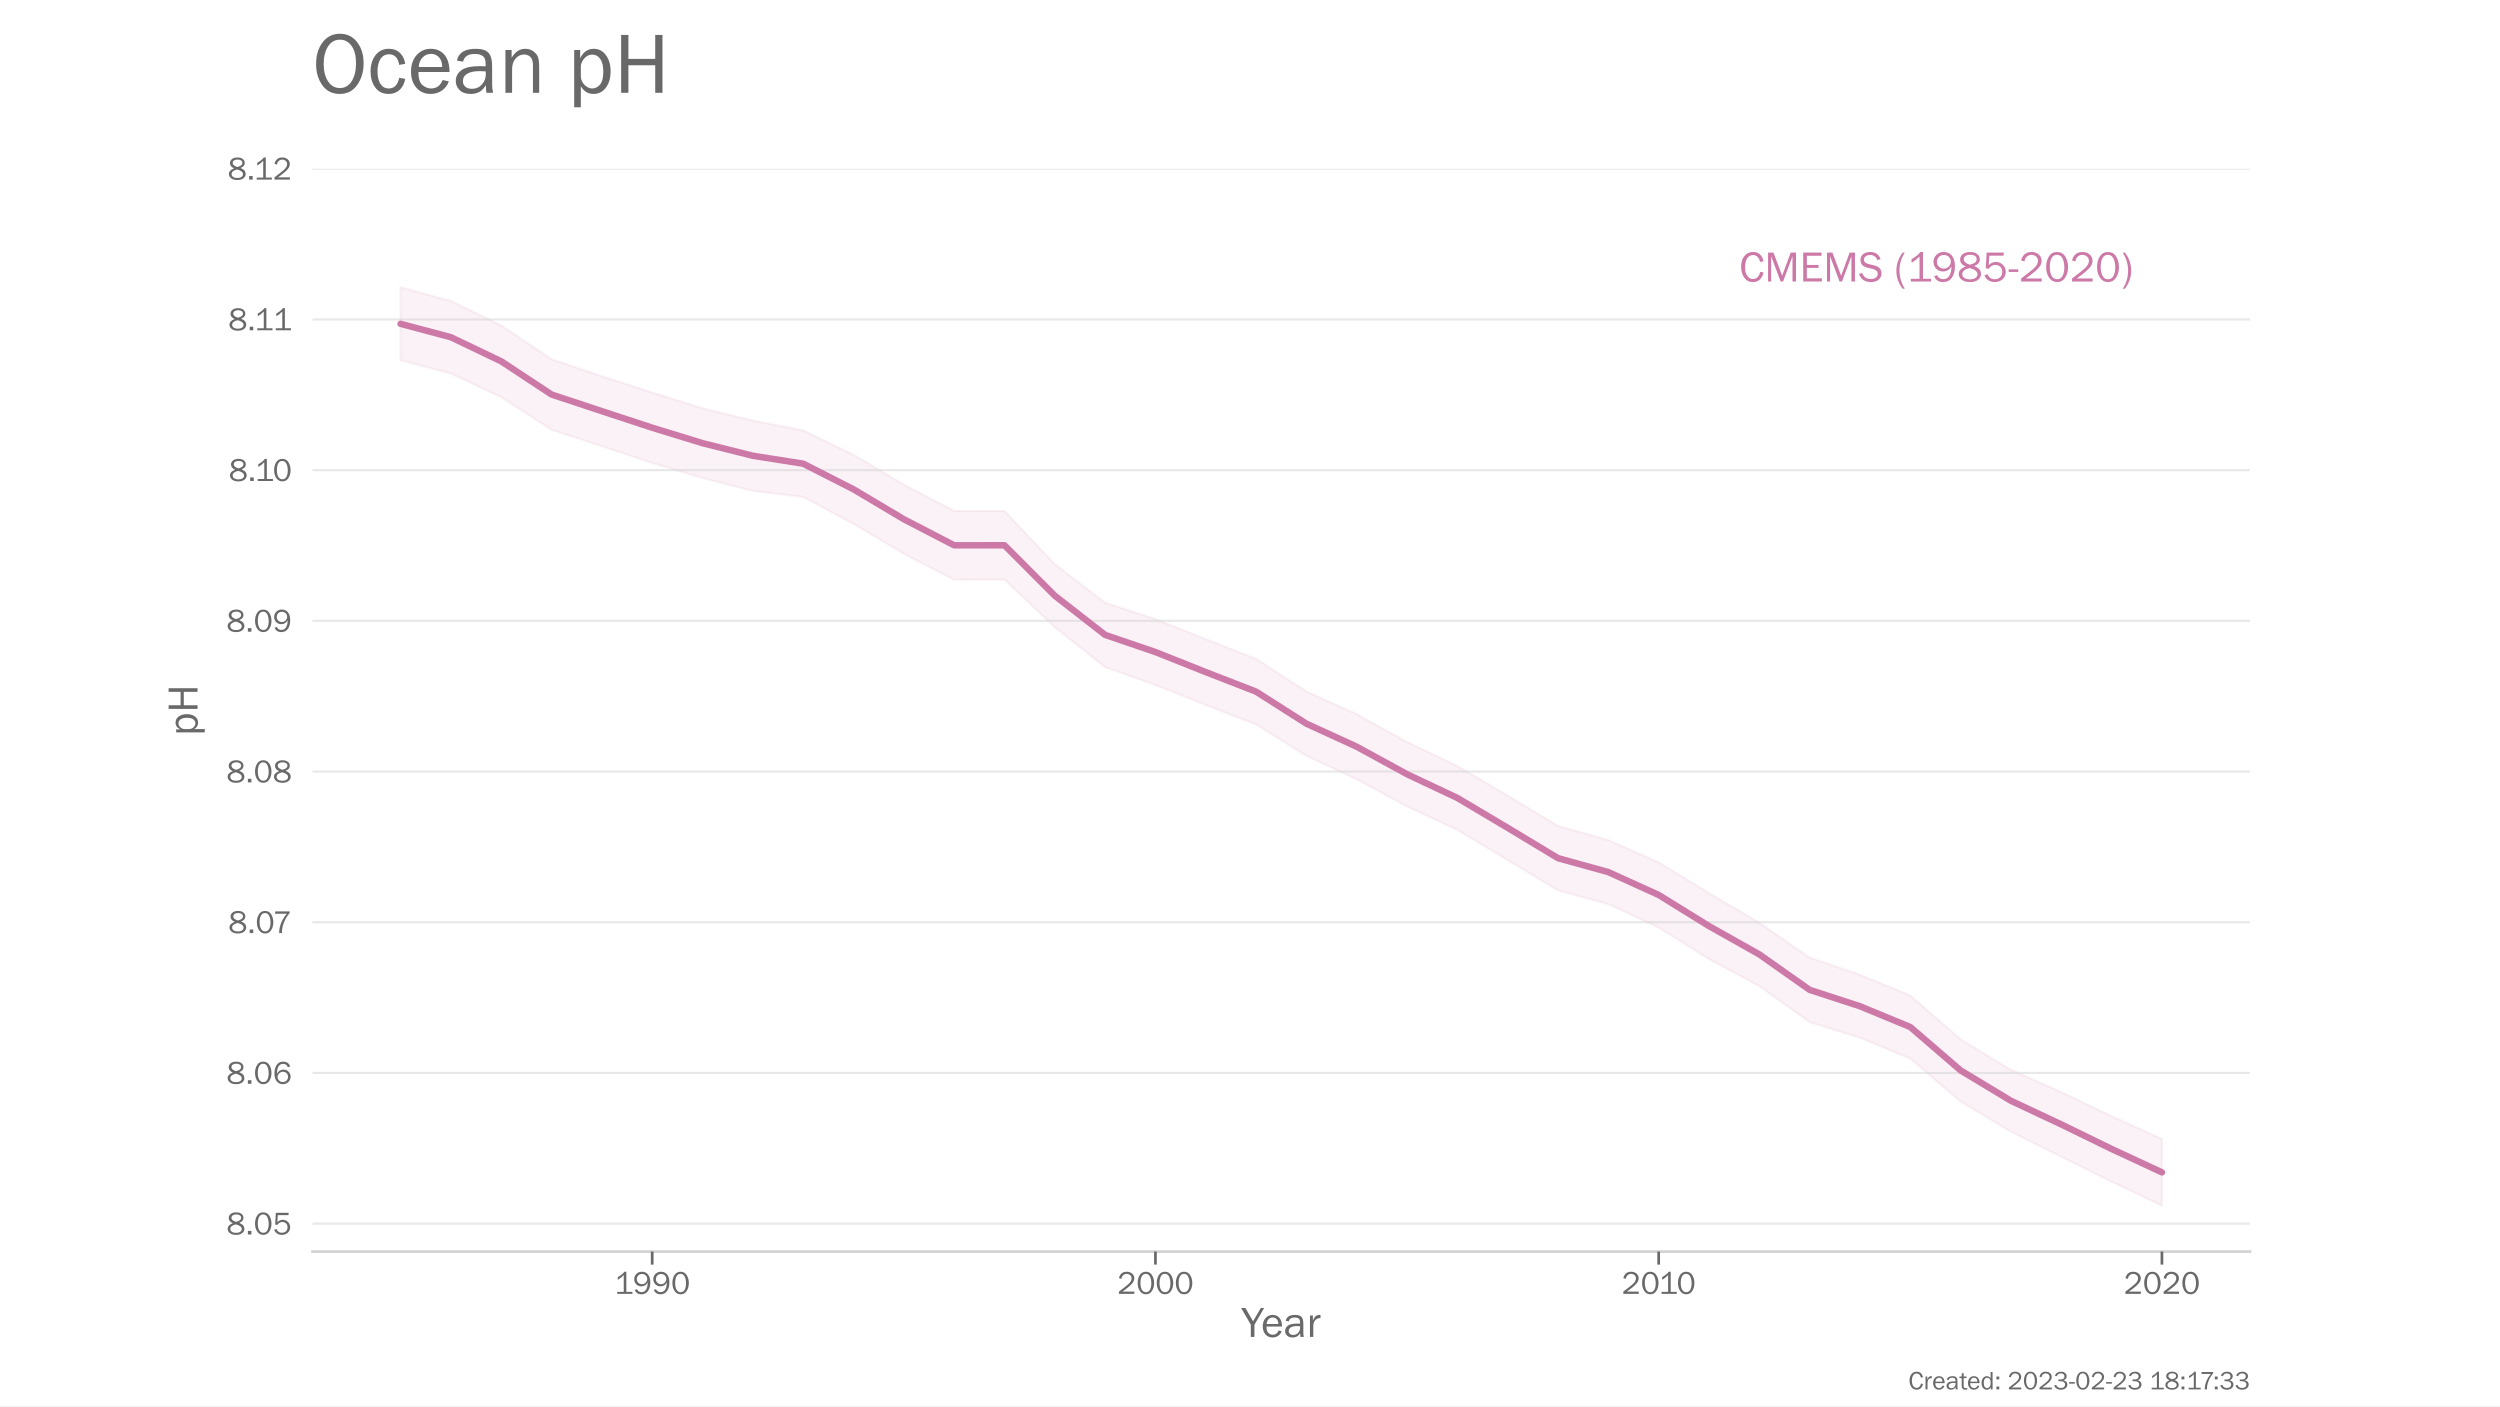
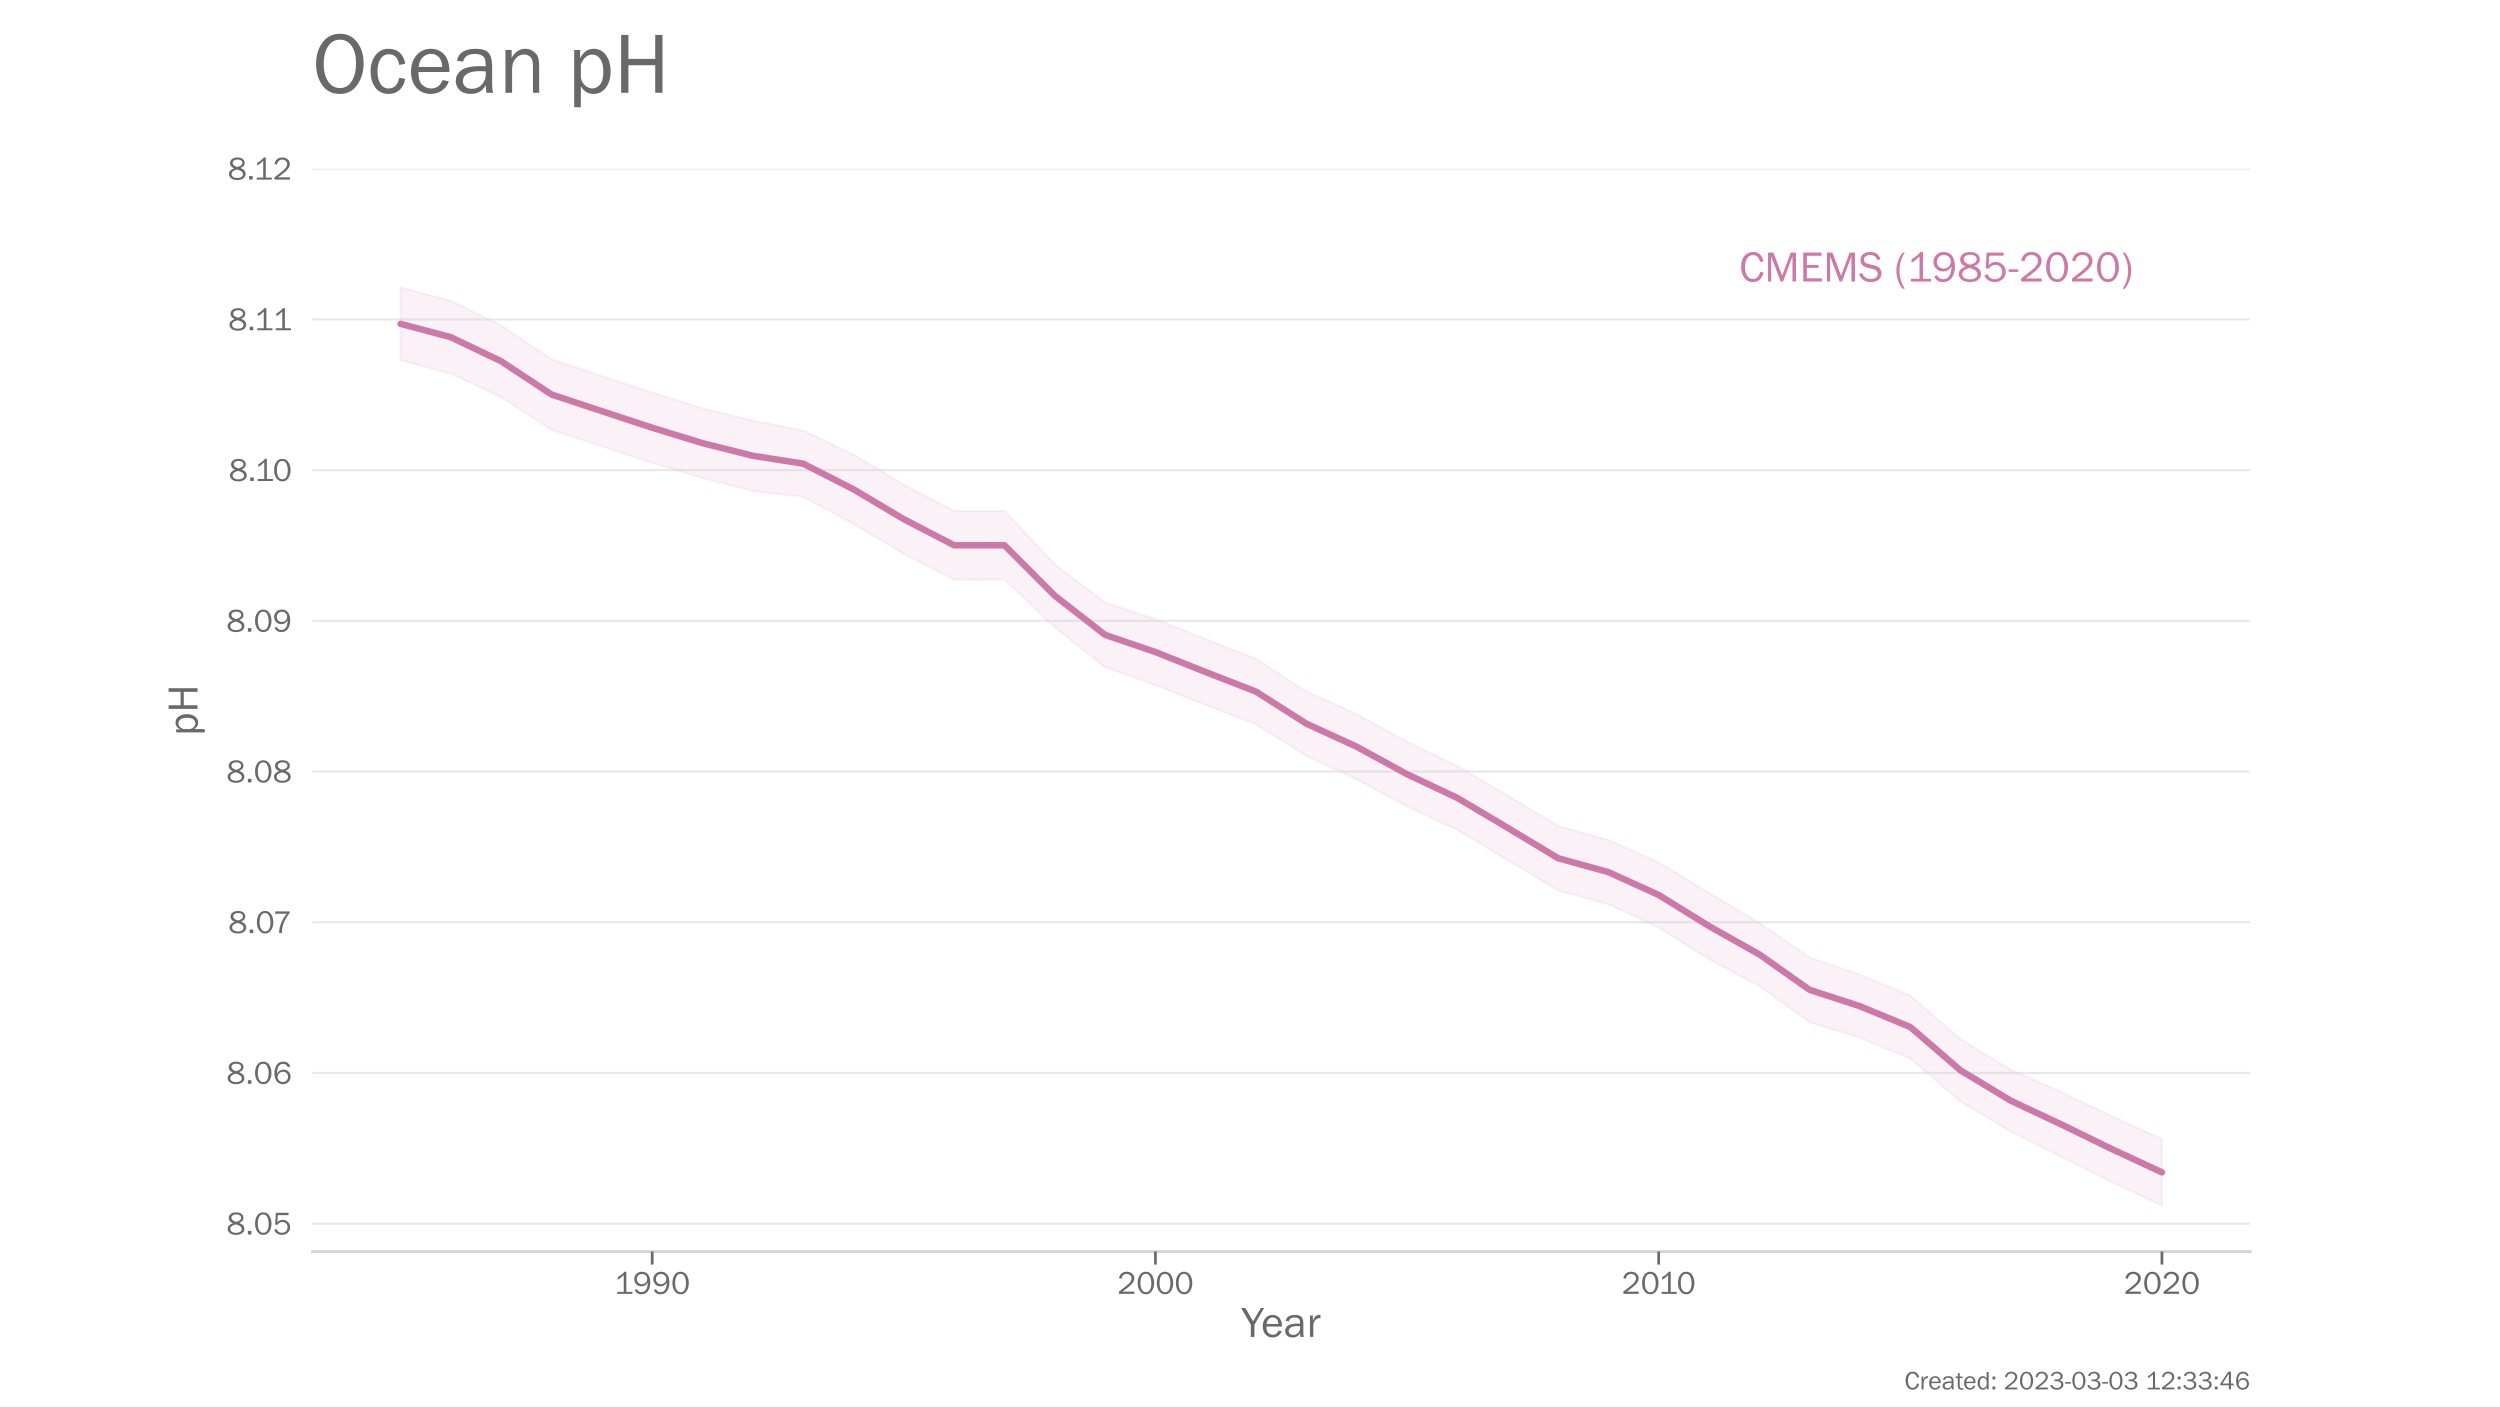
<svg xmlns="http://www.w3.org/2000/svg" xmlns:xlink="http://www.w3.org/1999/xlink" height="648pt" version="1.1" viewBox="0 0 1152 648" width="1152pt">
  <defs>
    <style type="text/css">*{stroke-linecap:butt;stroke-linejoin:round;}</style>
  </defs>
  <g id="figure_1">
    <g id="patch_1">
      <path d="M 0 648  L 1152 648  L 1152 0  L 0 0  z " style="fill:#ffffff;" />
    </g>
    <g id="axes_1">
      <g id="patch_2">
        <path d="M 144 576.72  L 1036.8 576.72  L 1036.8 77.76  L 144 77.76  z " style="fill:none;" />
      </g>
      <g id="PolyCollection_1">
        <defs>
-           <path d="M 184.582 -481.956  L 184.582 -515.585  L 207.771 -509.323  L 230.961 -498.023  L 254.151 -482.469  L 277.34 -474.653  L 300.53 -467.11  L 323.719 -459.848  L 346.909 -454.205  L 370.099 -449.644  L 393.288 -438.475  L 416.478 -424.672  L 439.668 -412.577  L 462.857 -412.549  L 486.047 -388.019  L 509.236 -370.284  L 532.426 -362.718  L 555.616 -353.469  L 578.805 -344.39  L 601.995 -329.352  L 625.184 -318.901  L 648.374 -306.099  L 671.564 -295.006  L 694.753 -281.386  L 717.943 -267.388  L 741.132 -260.909  L 764.322 -250.615  L 787.512 -236.459  L 810.701 -222.794  L 833.891 -206.723  L 857.081 -198.851  L 880.27 -189.239  L 903.46 -169.075  L 926.649 -154.999  L 949.839 -144.749  L 973.029 -133.665  L 996.218 -123.135  L 996.218 -92.437  L 996.218 -92.437  L 973.029 -103.444  L 949.839 -114.982  L 926.649 -126.506  L 903.46 -140.403  L 880.27 -160.211  L 857.081 -169.778  L 833.891 -177.005  L 810.701 -193.609  L 787.512 -206.049  L 764.322 -220.581  L 741.132 -231.346  L 717.943 -237.701  L 694.753 -251.663  L 671.564 -265.579  L 648.374 -276.379  L 625.184 -288.901  L 601.995 -299.695  L 578.805 -314.179  L 555.616 -323.139  L 532.426 -332.34  L 509.236 -340.588  L 486.047 -358.972  L 462.857 -380.931  L 439.668 -380.863  L 416.478 -392.82  L 393.288 -406.593  L 370.099 -419.027  L 346.909 -421.75  L 323.719 -427.722  L 300.53 -434.699  L 277.34 -442.4  L 254.151 -449.948  L 230.961 -464.976  L 207.771 -475.874  L 184.582 -481.956  z " id="m7844480da7" style="stroke:#cc79a7;stroke-opacity:0.1;" />
+           <path d="M 184.582 -481.956  L 184.582 -515.585  L 207.771 -509.323  L 230.961 -498.023  L 254.151 -482.469  L 277.34 -474.653  L 300.53 -467.11  L 323.719 -459.848  L 346.909 -454.205  L 370.099 -449.644  L 393.288 -438.475  L 416.478 -424.672  L 439.668 -412.577  L 462.857 -412.549  L 486.047 -388.019  L 509.236 -370.284  L 532.426 -362.718  L 555.616 -353.469  L 578.805 -344.39  L 601.995 -329.352  L 625.184 -318.901  L 648.374 -306.099  L 671.564 -295.006  L 694.753 -281.386  L 717.943 -267.388  L 741.132 -260.909  L 764.322 -250.615  L 787.512 -236.459  L 810.701 -222.794  L 833.891 -206.723  L 857.081 -198.851  L 880.27 -189.239  L 903.46 -169.075  L 926.649 -154.999  L 949.839 -144.749  L 973.029 -133.665  L 996.218 -123.135  L 996.218 -92.437  L 996.218 -92.437  L 973.029 -103.444  L 949.839 -114.982  L 926.649 -126.506  L 903.46 -140.403  L 880.27 -160.211  L 857.081 -169.778  L 833.891 -177.005  L 810.701 -193.609  L 787.512 -206.049  L 764.322 -220.581  L 741.132 -231.346  L 717.943 -237.701  L 694.753 -251.663  L 671.564 -265.579  L 648.374 -276.379  L 625.184 -288.901  L 601.995 -299.695  L 578.805 -314.179  L 555.616 -323.139  L 532.426 -332.34  L 509.236 -340.588  L 486.047 -358.972  L 462.857 -380.931  L 439.668 -380.863  L 416.478 -392.82  L 393.288 -406.593  L 370.099 -419.027  L 346.909 -421.75  L 323.719 -427.722  L 300.53 -434.699  L 277.34 -442.4  L 254.151 -449.948  L 230.961 -464.976  L 207.771 -475.874  L 184.582 -481.956  z " id="m09bca5995d" style="stroke:#cc79a7;stroke-opacity:0.1;" />
        </defs>
-         <g clip-path="url(#p2420a1e917)">
-           <use style="fill:#cc79a7;fill-opacity:0.1;stroke:#cc79a7;stroke-opacity:0.1;" x="0" xlink:href="#m7844480da7" y="648" />
+         <g clip-path="url(#pb61e810daa)">
+           <use style="fill:#cc79a7;fill-opacity:0.1;stroke:#cc79a7;stroke-opacity:0.1;" x="0" xlink:href="#m09bca5995d" y="648" />
        </g>
      </g>
      <g id="patch_3">
        <path d="M 144 576.72  L 1036.8 576.72  " style="fill:none;stroke:#d3d3d3;stroke-linecap:square;stroke-linejoin:miter;stroke-width:1.25;" />
      </g>
      <g id="matplotlib.axis_1">
        <g id="xtick_1">
          <g id="line2d_1">
            <defs>
-               <path d="M 0 0  L 0 6  " id="m3b01fe59d8" style="stroke:#696969;stroke-width:1.25;" />
+               <path d="M 0 0  L 0 6  " id="m1eb20c3105" style="stroke:#696969;stroke-width:1.25;" />
            </defs>
            <g>
-               <use style="fill:#696969;stroke:#696969;stroke-width:1.25;" x="300.53" xlink:href="#m3b01fe59d8" y="576.72" />
+               <use style="fill:#696969;stroke:#696969;stroke-width:1.25;" x="300.53" xlink:href="#m1eb20c3105" y="576.72" />
            </g>
          </g>
          <g id="text_1">
            <g style="fill:#696969;" transform="translate(283.0408 596.2184)scale(0.15 -0.15)">
              <defs>
                <path d="M 55.859 6.203  L 55.859 0  L 9.188 0  L 9.188 6.203  L 29.203 6.203  L 29.203 57.672  Q 20.359 48.438 10.844 43.266  L 10.844 51.656  Q 23.969 58.547 31.203 68.016  L 37.156 68.016  L 37.156 6.203  z " id="FranklinGothic-Book-49" />
                <path d="M 5.719 12.156  L 12.406 14.594  Q 16.547 5.375 26.375 5.375  Q 35.891 5.375 40.703 13.375  Q 45.516 21.391 45.656 35.109  Q 39.109 23.094 25.984 23.094  Q 16.703 23.094 10.406 29.422  Q 4.109 35.75 4.109 45.062  Q 4.109 54.547 10.719 61.281  Q 17.328 68.016 27.594 68.016  Q 40.141 68.016 46.828 59.203  Q 53.516 50.391 53.516 34.969  Q 53.516 18.75 46.438 8.719  Q 39.359 -1.312 26.266 -1.312  Q 10.984 -1.312 5.719 12.156  z M 27.828 29.781  Q 34.719 29.781 39.375 34.594  Q 44.047 39.406 44.047 45.844  Q 44.047 52.094 39.625 56.578  Q 35.203 61.078 27.984 61.078  Q 20.656 61.078 16.406 56.469  Q 12.156 51.859 12.156 45.219  Q 12.156 38.094 16.859 33.938  Q 21.578 29.781 27.828 29.781  z " id="FranklinGothic-Book-57" />
                <path d="M 29.391 -1.312  Q 17.875 -1.312 10.984 8.672  Q 4.109 18.656 4.109 33.453  Q 4.109 48 10.641 58  Q 17.188 68.016 29.156 68.016  Q 41.656 68.016 48.125 57.562  Q 54.594 47.125 54.594 33.062  Q 54.594 19.281 47.953 8.984  Q 41.312 -1.312 29.391 -1.312  z M 29.438 5.219  Q 37.891 5.219 41.938 12.859  Q 46 20.516 46 32.078  Q 46 44.734 41.844 53.125  Q 37.703 61.531 29.047 61.531  Q 20.703 61.531 16.625 53.859  Q 12.547 46.188 12.547 33.688  Q 12.547 20.703 16.844 12.953  Q 21.141 5.219 29.438 5.219  z " id="FranklinGothic-Book-48" />
              </defs>
              <use xlink:href="#FranklinGothic-Book-49" />
              <use x="57.268" xlink:href="#FranklinGothic-Book-57" />
              <use x="115.91" xlink:href="#FranklinGothic-Book-57" />
              <use x="174.553" xlink:href="#FranklinGothic-Book-48" />
            </g>
          </g>
        </g>
        <g id="xtick_2">
          <g id="line2d_2">
            <g>
-               <use style="fill:#696969;stroke:#696969;stroke-width:1.25;" x="532.426" xlink:href="#m3b01fe59d8" y="576.72" />
+               <use style="fill:#696969;stroke:#696969;stroke-width:1.25;" x="532.426" xlink:href="#m1eb20c3105" y="576.72" />
            </g>
          </g>
          <g id="text_2">
            <g style="fill:#696969;" transform="translate(514.8338 596.2184)scale(0.15 -0.15)">
              <defs>
                <path d="M 52.484 6.938  L 52.484 0  L 5.172 0  L 5.172 6.938  Q 33.203 27.938 38.594 34.594  Q 44 41.266 44 47.797  Q 44 53.906 39.453 57.656  Q 34.906 61.422 29 61.422  Q 22.906 61.422 18.219 57.297  Q 13.531 53.172 12.938 46.094  L 5.172 48.438  Q 10.062 68.016 29.109 68.016  Q 39.406 68.016 45.844 62.156  Q 52.297 56.297 52.297 47.859  Q 52.297 42.047 49.234 36.672  Q 46.188 31.297 37.688 23.828  Q 29.203 16.359 15.719 6.938  z " id="FranklinGothic-Book-50" />
              </defs>
              <use xlink:href="#FranklinGothic-Book-50" />
              <use x="58.643" xlink:href="#FranklinGothic-Book-48" />
              <use x="117.285" xlink:href="#FranklinGothic-Book-48" />
              <use x="175.928" xlink:href="#FranklinGothic-Book-48" />
            </g>
          </g>
        </g>
        <g id="xtick_3">
          <g id="line2d_3">
            <g>
-               <use style="fill:#696969;stroke:#696969;stroke-width:1.25;" x="764.322" xlink:href="#m3b01fe59d8" y="576.72" />
+               <use style="fill:#696969;stroke:#696969;stroke-width:1.25;" x="764.322" xlink:href="#m1eb20c3105" y="576.72" />
            </g>
          </g>
          <g id="text_3">
            <g style="fill:#696969;" transform="translate(747.2549 596.2184)scale(0.15 -0.15)">
              <use xlink:href="#FranklinGothic-Book-50" />
              <use x="58.643" xlink:href="#FranklinGothic-Book-48" />
              <use x="113.535" xlink:href="#FranklinGothic-Book-49" />
              <use x="168.928" xlink:href="#FranklinGothic-Book-48" />
            </g>
          </g>
        </g>
        <g id="xtick_4">
          <g id="line2d_4">
            <g>
-               <use style="fill:#696969;stroke:#696969;stroke-width:1.25;" x="996.218" xlink:href="#m3b01fe59d8" y="576.72" />
+               <use style="fill:#696969;stroke:#696969;stroke-width:1.25;" x="996.218" xlink:href="#m1eb20c3105" y="576.72" />
            </g>
          </g>
          <g id="text_4">
            <g style="fill:#696969;" transform="translate(978.626 596.2184)scale(0.15 -0.15)">
              <use xlink:href="#FranklinGothic-Book-50" />
              <use x="58.643" xlink:href="#FranklinGothic-Book-48" />
              <use x="117.285" xlink:href="#FranklinGothic-Book-50" />
              <use x="175.928" xlink:href="#FranklinGothic-Book-48" />
            </g>
          </g>
        </g>
        <g id="text_5">
          <g style="fill:#696969;" transform="translate(572.1094 616.0481)scale(0.2 -0.2)">
            <defs>
              <path d="M 52 66.656  L 29.688 28.031  L 29.688 0  L 21.344 0  L 21.344 28.031  L -0.984 66.656  L 8.844 66.656  L 26.562 35.984  L 44.391 66.656  z " id="FranklinGothic-Book-89" />
              <path d="M 40.234 14.703  L 47.359 13.234  Q 45.406 6.938 39.734 2.812  Q 34.078 -1.312 26.422 -1.312  Q 16.312 -1.312 10.062 5.781  Q 3.812 12.891 3.812 24.422  Q 3.812 36.188 10.297 43.438  Q 16.797 50.688 26.609 50.688  Q 36.281 50.688 42.156 44  Q 48.047 37.312 48.188 23.969  L 12.359 23.969  Q 12.359 12.797 17.047 8.891  Q 21.734 4.984 26.953 4.984  Q 36.375 4.984 40.234 14.703  z M 39.797 29.688  Q 39.703 33.844 38.422 37.062  Q 37.156 40.281 34.125 42.547  Q 31.109 44.828 26.859 44.828  Q 21.141 44.828 17.156 40.719  Q 13.188 36.625 12.703 29.688  z " id="FranklinGothic-Book-101" />
              <path d="M 46.297 0  L 38.672 0  Q 38.234 2.344 37.797 8.891  Q 32.719 -1.312 20.516 -1.312  Q 12.203 -1.312 7.766 3.078  Q 3.328 7.469 3.328 13.625  Q 3.328 21.094 9.672 25.906  Q 16.016 30.719 31.25 30.719  Q 33.297 30.719 37.797 30.516  Q 37.797 36.375 36.891 38.984  Q 35.984 41.609 33.047 43.172  Q 30.125 44.734 25.344 44.734  Q 13.672 44.734 11.766 35.844  L 4.688 37.062  Q 7.281 50.688 26.469 50.688  Q 36.672 50.688 40.938 46.172  Q 45.219 41.656 45.219 30.516  L 45.219 9.578  Q 45.219 4.344 46.297 0  z M 37.797 24.656  Q 33.109 24.953 30.672 24.953  Q 21.578 24.953 16.547 21.969  Q 11.531 19 11.531 13.281  Q 11.531 9.672 14.234 7.125  Q 16.938 4.594 22.078 4.594  Q 29 4.594 33.469 9.625  Q 37.938 14.656 37.938 21.438  Q 37.938 22.797 37.797 24.656  z " id="FranklinGothic-Book-97" />
              <path d="M 15.328 0  L 7.672 0  L 7.672 49.312  L 14.406 49.312  L 14.406 37.797  Q 17.969 45.953 21.547 48.359  Q 25.141 50.781 28.906 50.781  Q 30.078 50.781 31.938 50.594  L 31.938 43.266  L 30.375 43.266  Q 24.031 43.266 19.828 38.531  Q 15.625 33.797 15.328 26.078  z " id="FranklinGothic-Book-114" />
            </defs>
            <use xlink:href="#FranklinGothic-Book-89" />
            <use x="45.025" xlink:href="#FranklinGothic-Book-101" />
            <use x="97.076" xlink:href="#FranklinGothic-Book-97" />
            <use x="149.957" xlink:href="#FranklinGothic-Book-114" />
          </g>
        </g>
      </g>
      <g id="matplotlib.axis_2">
        <g id="ytick_1">
          <g id="line2d_5">
-             <path clip-path="url(#p2420a1e917)" d="M 144 563.843  L 1036.8 563.843  " style="fill:none;stroke:#d3d3d3;stroke-linecap:round;stroke-opacity:0.5;" />
+             <path clip-path="url(#pb61e810daa)" d="M 144 563.843  L 1036.8 563.843  " style="fill:none;stroke:#d3d3d3;stroke-linecap:round;stroke-opacity:0.5;" />
          </g>
          <g id="text_6">
            <g style="fill:#696969;" transform="translate(104.3617 568.8427)scale(0.15 -0.15)">
              <defs>
                <path d="M 19.484 34.578  Q 6.844 40.094 6.844 50.594  Q 6.844 58.203 13.141 63.109  Q 19.438 68.016 29.828 68.016  Q 40.094 68.016 46.141 63.297  Q 52.203 58.594 52.203 50.984  Q 52.203 40.375 39.266 35.797  Q 49.703 30.953 52.359 26.453  Q 55.031 21.969 55.031 17.484  Q 55.031 9.469 48.219 4.078  Q 41.406 -1.312 29.734 -1.312  Q 17.281 -1.312 10.438 4.172  Q 3.609 9.672 3.609 17.234  Q 3.609 28.516 19.484 34.578  z M 29.594 38.719  Q 37.984 40.969 41.453 43.891  Q 44.922 46.828 44.922 51.219  Q 44.922 56.344 40.797 59  Q 36.672 61.672 29.938 61.672  Q 23.484 61.672 19.375 58.859  Q 15.281 56.062 15.281 51.312  Q 15.281 46.625 19.844 43.203  Q 24.422 39.797 29.594 38.719  z M 28.656 31.062  Q 11.766 27.047 11.766 16.938  Q 11.766 11.672 16.375 8.328  Q 21 4.984 29.984 4.984  Q 37.594 4.984 42.234 8.25  Q 46.875 11.531 46.875 16.609  Q 46.875 26.312 28.656 31.062  z " id="FranklinGothic-Book-56" />
                <path d="M 17.969 10.938  L 17.969 0  L 7.078 0  L 7.078 10.938  z " id="FranklinGothic-Book-46" />
                <path d="M 48.875 66.656  L 48.188 59.469  L 15.438 59.469  L 14.016 37.844  Q 21.438 45.125 30.328 45.125  Q 39.703 45.125 46.516 38.625  Q 53.328 32.125 53.328 22.016  Q 53.328 11.766 45.922 5.219  Q 38.531 -1.312 27.828 -1.312  Q 19.438 -1.312 12.891 3.078  Q 6.344 7.469 4.297 14.453  L 11.422 16.891  Q 15.828 5.281 27.938 5.281  Q 35.891 5.281 40.578 9.984  Q 45.266 14.703 45.266 22.016  Q 45.266 29.688 40.625 33.984  Q 35.984 38.281 29.5 38.281  Q 20.016 38.281 13.812 29.203  L 7.234 30.609  L 9.375 66.656  z " id="FranklinGothic-Book-53" />
              </defs>
              <use xlink:href="#FranklinGothic-Book-56" />
              <use x="58.643" xlink:href="#FranklinGothic-Book-46" />
              <use x="83.643" xlink:href="#FranklinGothic-Book-48" />
              <use x="142.285" xlink:href="#FranklinGothic-Book-53" />
            </g>
          </g>
        </g>
        <g id="ytick_2">
          <g id="line2d_6">
-             <path clip-path="url(#p2420a1e917)" d="M 144 494.403  L 1036.8 494.403  " style="fill:none;stroke:#d3d3d3;stroke-linecap:round;stroke-opacity:0.5;" />
+             <path clip-path="url(#pb61e810daa)" d="M 144 494.403  L 1036.8 494.403  " style="fill:none;stroke:#d3d3d3;stroke-linecap:round;stroke-opacity:0.5;" />
          </g>
          <g id="text_7">
            <g style="fill:#696969;" transform="translate(104.3617 499.4022)scale(0.15 -0.15)">
              <defs>
                <path d="M 53.562 53.031  L 46.047 50.984  Q 42.188 61.141 31.984 61.141  Q 13.234 61.141 12.797 30.125  Q 15.766 37.016 21.234 40.328  Q 26.703 43.656 32.812 43.656  Q 42.094 43.656 48.359 37.188  Q 54.641 30.719 54.641 21.688  Q 54.641 12.312 47.969 5.5  Q 41.312 -1.312 30.906 -1.312  Q 19.094 -1.312 12.078 7.594  Q 5.078 16.5 5.078 31.844  Q 5.078 46.828 11.688 57.422  Q 18.312 68.016 32.172 68.016  Q 48.141 68.016 53.562 53.031  z M 30.766 5.375  Q 37.844 5.375 42.359 10.031  Q 46.875 14.703 46.875 21.234  Q 46.875 27.688 42.453 32.297  Q 38.031 36.922 31.5 36.922  Q 24.75 36.922 19.719 32.078  Q 14.703 27.25 14.703 20.75  Q 14.703 14.75 19.188 10.062  Q 23.688 5.375 30.766 5.375  z " id="FranklinGothic-Book-54" />
              </defs>
              <use xlink:href="#FranklinGothic-Book-56" />
              <use x="58.643" xlink:href="#FranklinGothic-Book-46" />
              <use x="83.643" xlink:href="#FranklinGothic-Book-48" />
              <use x="142.285" xlink:href="#FranklinGothic-Book-54" />
            </g>
          </g>
        </g>
        <g id="ytick_3">
          <g id="line2d_7">
-             <path clip-path="url(#p2420a1e917)" d="M 144 424.962  L 1036.8 424.962  " style="fill:none;stroke:#d3d3d3;stroke-linecap:round;stroke-opacity:0.5;" />
+             <path clip-path="url(#pb61e810daa)" d="M 144 424.962  L 1036.8 424.962  " style="fill:none;stroke:#d3d3d3;stroke-linecap:round;stroke-opacity:0.5;" />
          </g>
          <g id="text_8">
            <g style="fill:#696969;" transform="translate(105.2055 429.9617)scale(0.15 -0.15)">
              <defs>
                <path d="M 28.078 0  L 19.484 0  Q 19.484 16.75 26.312 32.594  Q 33.156 48.438 43.062 59.328  L 6.891 59.328  L 7.719 66.656  L 51.766 66.656  L 51.766 61.672  Q 39.844 47.312 33.938 31.781  Q 28.031 16.266 28.031 2.297  Q 28.031 1.516 28.078 0  z " id="FranklinGothic-Book-55" />
              </defs>
              <use xlink:href="#FranklinGothic-Book-56" />
              <use x="58.643" xlink:href="#FranklinGothic-Book-46" />
              <use x="83.643" xlink:href="#FranklinGothic-Book-48" />
              <use x="136.66" xlink:href="#FranklinGothic-Book-55" />
            </g>
          </g>
        </g>
        <g id="ytick_4">
          <g id="line2d_8">
-             <path clip-path="url(#p2420a1e917)" d="M 144 355.522  L 1036.8 355.522  " style="fill:none;stroke:#d3d3d3;stroke-linecap:round;stroke-opacity:0.5;" />
+             <path clip-path="url(#pb61e810daa)" d="M 144 355.522  L 1036.8 355.522  " style="fill:none;stroke:#d3d3d3;stroke-linecap:round;stroke-opacity:0.5;" />
          </g>
          <g id="text_9">
            <g style="fill:#696969;" transform="translate(104.3617 360.5212)scale(0.15 -0.15)">
              <use xlink:href="#FranklinGothic-Book-56" />
              <use x="58.643" xlink:href="#FranklinGothic-Book-46" />
              <use x="83.643" xlink:href="#FranklinGothic-Book-48" />
              <use x="142.285" xlink:href="#FranklinGothic-Book-56" />
            </g>
          </g>
        </g>
        <g id="ytick_5">
          <g id="line2d_9">
-             <path clip-path="url(#p2420a1e917)" d="M 144 286.081  L 1036.8 286.081  " style="fill:none;stroke:#d3d3d3;stroke-linecap:round;stroke-opacity:0.5;" />
+             <path clip-path="url(#pb61e810daa)" d="M 144 286.081  L 1036.8 286.081  " style="fill:none;stroke:#d3d3d3;stroke-linecap:round;stroke-opacity:0.5;" />
          </g>
          <g id="text_10">
            <g style="fill:#696969;" transform="translate(104.3617 291.0807)scale(0.15 -0.15)">
              <use xlink:href="#FranklinGothic-Book-56" />
              <use x="58.643" xlink:href="#FranklinGothic-Book-46" />
              <use x="83.643" xlink:href="#FranklinGothic-Book-48" />
              <use x="142.285" xlink:href="#FranklinGothic-Book-57" />
            </g>
          </g>
        </g>
        <g id="ytick_6">
          <g id="line2d_10">
-             <path clip-path="url(#p2420a1e917)" d="M 144 216.641  L 1036.8 216.641  " style="fill:none;stroke:#d3d3d3;stroke-linecap:round;stroke-opacity:0.5;" />
+             <path clip-path="url(#pb61e810daa)" d="M 144 216.641  L 1036.8 216.641  " style="fill:none;stroke:#d3d3d3;stroke-linecap:round;stroke-opacity:0.5;" />
          </g>
          <g id="text_11">
            <g style="fill:#696969;" transform="translate(105.4305 221.6402)scale(0.15 -0.15)">
              <use xlink:href="#FranklinGothic-Book-56" />
              <use x="58.643" xlink:href="#FranklinGothic-Book-46" />
              <use x="79.768" xlink:href="#FranklinGothic-Book-49" />
              <use x="135.16" xlink:href="#FranklinGothic-Book-48" />
            </g>
          </g>
        </g>
        <g id="ytick_7">
          <g id="line2d_11">
-             <path clip-path="url(#p2420a1e917)" d="M 144 147.2  L 1036.8 147.2  " style="fill:none;stroke:#d3d3d3;stroke-linecap:round;stroke-opacity:0.5;" />
+             <path clip-path="url(#pb61e810daa)" d="M 144 147.2  L 1036.8 147.2  " style="fill:none;stroke:#d3d3d3;stroke-linecap:round;stroke-opacity:0.5;" />
          </g>
          <g id="text_12">
            <g style="fill:#696969;" transform="translate(105.2055 152.1997)scale(0.15 -0.15)">
              <use xlink:href="#FranklinGothic-Book-56" />
              <use x="58.643" xlink:href="#FranklinGothic-Book-46" />
              <use x="79.768" xlink:href="#FranklinGothic-Book-49" />
              <use x="136.66" xlink:href="#FranklinGothic-Book-49" />
            </g>
          </g>
        </g>
        <g id="ytick_8">
          <g id="line2d_12">
-             <path clip-path="url(#p2420a1e917)" d="M 144 77.76  L 1036.8 77.76  " style="fill:none;stroke:#d3d3d3;stroke-linecap:round;stroke-opacity:0.5;" />
+             <path clip-path="url(#pb61e810daa)" d="M 144 77.76  L 1036.8 77.76  " style="fill:none;stroke:#d3d3d3;stroke-linecap:round;stroke-opacity:0.5;" />
          </g>
          <g id="text_13">
            <g style="fill:#696969;" transform="translate(104.943 82.75922)scale(0.15 -0.15)">
              <use xlink:href="#FranklinGothic-Book-56" />
              <use x="58.643" xlink:href="#FranklinGothic-Book-46" />
              <use x="79.768" xlink:href="#FranklinGothic-Book-49" />
              <use x="138.41" xlink:href="#FranklinGothic-Book-50" />
            </g>
          </g>
        </g>
        <g id="text_14">
          <g style="fill:#696969;" transform="translate(91.03047 339.0088)rotate(-90)scale(0.2 -0.2)">
            <defs>
              <path d="M 15.328 -16.656  L 7.672 -16.656  L 7.672 49.312  L 14.547 49.312  L 14.547 39.75  Q 19.781 50.688 30.125 50.688  Q 38.875 50.688 44.234 43.375  Q 49.609 36.078 49.609 24.906  Q 49.609 12.844 44.094 5.766  Q 38.578 -1.312 29.938 -1.312  Q 20.656 -1.312 15.328 7.516  z M 15.328 31.781  L 15.328 17.922  Q 16.062 12.312 20.062 8.641  Q 24.078 4.984 28.422 4.984  Q 33.453 4.984 37.328 9.375  Q 41.219 13.766 41.219 24.562  Q 41.219 33.891 37.703 38.938  Q 34.188 44 28.375 44  Q 23.781 44 20.141 40.422  Q 16.5 36.859 15.328 31.781  z " id="FranklinGothic-Book-112" />
              <path d="M 55.953 0  L 47.609 0  L 47.609 31.734  L 16.703 31.734  L 16.703 0  L 8.344 0  L 8.344 66.656  L 16.703 66.656  L 16.703 39.062  L 47.609 39.062  L 47.609 66.656  L 55.953 66.656  z " id="FranklinGothic-Book-72" />
            </defs>
            <use xlink:href="#FranklinGothic-Book-112" />
            <use x="53.418" xlink:href="#FranklinGothic-Book-72" />
          </g>
        </g>
      </g>
      <g id="text_15">
        <g style="fill:#696969;" transform="translate(144 42.76)scale(0.4 -0.4)">
          <defs>
            <path d="M 31.344 -1.312  Q 18.5 -1.312 11.328 8.672  Q 4.156 18.656 4.156 33.156  Q 4.156 48.297 11.672 58.156  Q 19.188 68.016 31.594 68.016  Q 43.953 68.016 51.422 58.328  Q 58.891 48.641 58.891 33.891  Q 58.891 19.734 51.641 9.203  Q 44.391 -1.312 31.344 -1.312  z M 31.547 5.469  Q 40.281 5.469 45.203 13.422  Q 50.141 21.391 50.141 33.938  Q 50.141 46.828 45.031 54  Q 39.938 61.188 31.5 61.188  Q 22.953 61.188 17.922 53.422  Q 12.891 45.656 12.891 33.109  Q 12.891 20.844 17.969 13.156  Q 23.047 5.469 31.547 5.469  z " id="FranklinGothic-Book-79" />
            <path d="M 36.812 17.281  L 43.75 16.062  Q 42.281 7.906 37.25 3.297  Q 32.234 -1.312 24.703 -1.312  Q 14.5 -1.312 9.156 6.203  Q 3.812 13.719 3.812 24.562  Q 3.812 35.797 9.453 43.234  Q 15.094 50.688 24.812 50.688  Q 32.859 50.688 37.719 45.875  Q 42.578 41.062 43.75 33.453  L 36.812 32.125  Q 34.859 44.344 25 44.344  Q 18.656 44.344 15.234 38.938  Q 11.812 33.547 11.812 24.953  Q 11.812 15.484 15.203 10.234  Q 18.609 4.984 24.75 4.984  Q 34.281 4.984 36.812 17.281  z " id="FranklinGothic-Book-99" />
            <path d="M 46.531 0  L 39.359 0  L 39.359 31.688  Q 39.359 38.531 36.375 41.312  Q 33.406 44.094 29.156 44.094  Q 23.297 44.094 19.312 39.406  Q 15.328 34.719 15.328 27.047  L 15.328 0  L 7.672 0  L 7.672 49.312  L 14.797 49.312  L 14.797 40.234  Q 20.797 50.688 30.375 50.688  Q 35.891 50.688 39.766 47.828  Q 43.656 44.969 45.094 41.406  Q 46.531 37.844 46.531 28.516  z " id="FranklinGothic-Book-110" />
            <path id="FranklinGothic-Book-32" />
          </defs>
          <use xlink:href="#FranklinGothic-Book-79" />
          <use x="63.086" xlink:href="#FranklinGothic-Book-99" />
          <use x="109.668" xlink:href="#FranklinGothic-Book-101" />
          <use x="161.719" xlink:href="#FranklinGothic-Book-97" />
          <use x="214.6" xlink:href="#FranklinGothic-Book-110" />
          <use x="268.799" xlink:href="#FranklinGothic-Book-32" />
          <use x="293.799" xlink:href="#FranklinGothic-Book-112" />
          <use x="347.217" xlink:href="#FranklinGothic-Book-72" />
        </g>
      </g>
      <g id="legend_1">
        <g id="line2d_13" />
        <g id="text_16">
          <g style="fill:#cc79a7;" transform="translate(801.4755 129.7184)scale(0.2 -0.2)">
            <defs>
              <path d="M 48.297 22.406  L 55.906 20.703  Q 50.438 -1.312 31.203 -1.312  Q 18.562 -1.312 11.359 8.891  Q 4.156 19.094 4.156 33.984  Q 4.156 49.359 11.672 58.688  Q 19.188 68.016 31.844 68.016  Q 50.594 68.016 55.906 46.578  L 48.047 45.016  Q 43.75 60.938 31.781 60.938  Q 22.953 60.938 18.094 53.531  Q 13.234 46.141 13.234 32.766  Q 13.234 20.516 18.203 13.109  Q 23.188 5.719 31.391 5.719  Q 44.141 5.719 48.297 22.406  z " id="FranklinGothic-Book-67" />
              <path d="M 72.703 0  L 64.594 0  L 64.594 58.203  L 42.922 0  L 37.25 0  L 15.438 58.203  L 15.438 0  L 8.344 0  L 8.344 66.656  L 20.75 66.656  L 40.828 13.328  L 60.5 66.656  L 72.703 66.656  z " id="FranklinGothic-Book-77" />
              <path d="M 51.469 7.328  L 51.469 0  L 8.344 0  L 8.344 66.656  L 50.531 66.656  L 50.531 59.328  L 16.703 59.328  L 16.703 38.141  L 43.562 38.141  L 43.562 31.344  L 16.703 31.344  L 16.703 7.328  z " id="FranklinGothic-Book-69" />
              <path d="M 1.031 17.719  L 8.547 19.438  Q 13.094 5.812 28.219 5.812  Q 36.141 5.812 40.141 9.156  Q 44.141 12.5 44.141 18.109  Q 44.141 22.359 41.078 24.953  Q 38.031 27.547 34.031 28.516  L 20.703 31.844  Q 15.531 33.156 12.234 35.031  Q 8.938 36.922 6.641 40.828  Q 4.344 44.734 4.344 49.75  Q 4.344 58.109 10.641 63.062  Q 16.938 68.016 26.812 68.016  Q 44.969 68.016 50.688 51.562  L 43.109 49.312  Q 41.797 55.172 36.906 58.172  Q 32.031 61.188 26.516 61.188  Q 21.047 61.188 16.766 58.297  Q 12.5 55.422 12.5 50.141  Q 12.5 42.781 23.344 40.188  L 35.797 37.203  Q 52.875 33.109 52.875 18.797  Q 52.875 10.156 46.453 4.422  Q 40.047 -1.312 28.375 -1.312  Q 7.672 -1.312 1.031 17.719  z " id="FranklinGothic-Book-83" />
              <path d="M 24.703 -16.656  L 19.578 -16.656  Q 5.219 2.203 5.219 25.094  Q 5.219 46.969 19.578 66.656  L 24.703 66.656  Q 12.359 48.25 12.359 25  Q 12.359 2.828 24.703 -16.656  z " id="FranklinGothic-Book-40" />
              <path d="M 23.531 27.984  L 23.531 22.016  L 1.469 22.016  L 1.469 27.984  z " id="FranklinGothic-Book-45" />
              <path d="M 4.641 66.656  L 9.719 66.656  Q 24.125 47.797 24.125 24.906  Q 24.125 3.031 9.719 -16.656  L 4.641 -16.656  Q 17 1.766 17 25  Q 17 47.172 4.641 66.656  z " id="FranklinGothic-Book-41" />
            </defs>
            <use xlink:href="#FranklinGothic-Book-67" />
            <use x="57.91" xlink:href="#FranklinGothic-Book-77" />
            <use x="138.916" xlink:href="#FranklinGothic-Book-69" />
            <use x="193.701" xlink:href="#FranklinGothic-Book-77" />
            <use x="274.707" xlink:href="#FranklinGothic-Book-83" />
            <use x="331.641" xlink:href="#FranklinGothic-Book-32" />
            <use x="356.641" xlink:href="#FranklinGothic-Book-40" />
            <use x="385.986" xlink:href="#FranklinGothic-Book-49" />
            <use x="443.254" xlink:href="#FranklinGothic-Book-57" />
            <use x="501.896" xlink:href="#FranklinGothic-Book-56" />
            <use x="560.539" xlink:href="#FranklinGothic-Book-53" />
            <use x="619.182" xlink:href="#FranklinGothic-Book-45" />
            <use x="644.182" xlink:href="#FranklinGothic-Book-50" />
            <use x="702.824" xlink:href="#FranklinGothic-Book-48" />
            <use x="761.467" xlink:href="#FranklinGothic-Book-50" />
            <use x="820.109" xlink:href="#FranklinGothic-Book-48" />
            <use x="878.752" xlink:href="#FranklinGothic-Book-41" />
          </g>
        </g>
      </g>
      <g id="line2d_14">
-         <path clip-path="url(#p2420a1e917)" d="M 184.582 149.229  L 207.771 155.401  L 230.961 166.5  L 254.151 181.791  L 277.34 189.473  L 300.53 197.096  L 323.719 204.215  L 346.909 210.023  L 370.099 213.665  L 393.288 225.466  L 416.478 239.254  L 439.668 251.28  L 462.857 251.26  L 486.047 274.505  L 509.236 292.564  L 532.426 300.471  L 555.616 309.696  L 578.805 318.715  L 601.995 333.477  L 625.184 344.099  L 648.374 356.761  L 671.564 367.708  L 694.753 381.476  L 717.943 395.455  L 741.132 401.872  L 764.322 412.402  L 787.512 426.746  L 810.701 439.799  L 833.891 456.136  L 857.081 463.686  L 880.27 473.275  L 903.46 493.261  L 926.649 507.247  L 949.839 518.135  L 973.029 529.446  L 996.218 540.214  " style="fill:none;stroke:#cc79a7;stroke-linecap:round;stroke-width:3;" />
+         <path clip-path="url(#pb61e810daa)" d="M 184.582 149.229  L 207.771 155.401  L 230.961 166.5  L 254.151 181.791  L 277.34 189.473  L 300.53 197.096  L 323.719 204.215  L 346.909 210.023  L 370.099 213.665  L 393.288 225.466  L 416.478 239.254  L 439.668 251.28  L 462.857 251.26  L 486.047 274.505  L 509.236 292.564  L 532.426 300.471  L 555.616 309.696  L 578.805 318.715  L 601.995 333.477  L 625.184 344.099  L 648.374 356.761  L 671.564 367.708  L 694.753 381.476  L 717.943 395.455  L 741.132 401.872  L 764.322 412.402  L 787.512 426.746  L 810.701 439.799  L 833.891 456.136  L 857.081 463.686  L 880.27 473.275  L 903.46 493.261  L 926.649 507.247  L 949.839 518.135  L 973.029 529.446  L 996.218 540.214  " style="fill:none;stroke:#cc79a7;stroke-linecap:round;stroke-width:3;" />
      </g>
    </g>
    <g id="text_17">
      <g id="patch_4">
-         <path d="M 875.454 646.183  L 1040.76 646.183  L 1040.76 628.265  L 875.454 628.265  z " style="fill:#ffffff;stroke:#ffffff;stroke-linejoin:miter;" />
-       </g>
-       <g style="fill:#696969;" transform="translate(879.4144 640.224)scale(0.12 -0.12)">
+         <path d="M 873.639 646.183  L 1040.76 646.183  L 1040.76 628.265  L 873.639 628.265  z " style="fill:#ffffff;stroke:#ffffff;stroke-linejoin:miter;" />
+       </g>
+       <g style="fill:#696969;" transform="translate(877.5994 640.224)scale(0.12 -0.12)">
        <defs>
          <path d="M 30.031 5.281  L 30.031 -0.781  Q 25.984 -1.312 23 -1.312  Q 8.688 -1.312 8.688 13.625  L 8.688 43.312  L -0.047 43.312  L -0.047 49.312  L 8.688 49.312  L 9.031 61.719  L 16.156 62.406  L 16.156 49.312  L 27.203 49.312  L 27.203 43.312  L 16.156 43.312  L 16.156 12.359  Q 16.156 4.734 24.078 4.734  Q 26.703 4.734 30.031 5.281  z " id="FranklinGothic-Book-116" />
          <path d="M 46.188 66.656  L 46.188 0  L 39.203 0  L 39.203 8.453  Q 34.031 -1.312 23.641 -1.312  Q 14.984 -1.312 9.422 5.938  Q 3.859 13.188 3.859 24.266  Q 3.859 35.594 9.375 43.141  Q 14.891 50.688 24.031 50.688  Q 32.906 50.688 38.531 42.578  L 38.531 66.656  z M 38.531 30.281  Q 38.531 36.766 34.562 40.672  Q 30.609 44.578 25.344 44.578  Q 19.625 44.578 15.938 39.5  Q 12.25 34.422 12.25 25.25  Q 12.25 15.328 15.641 10.156  Q 19.047 4.984 24.953 4.984  Q 30.328 4.984 34.422 9.469  Q 38.531 13.969 38.531 20.016  z " id="FranklinGothic-Book-100" />
          <path d="M 17.969 49.312  L 17.969 38.375  L 7.078 38.375  L 7.078 49.312  z M 17.969 10.984  L 17.969 0  L 7.078 0  L 7.078 10.984  z " id="FranklinGothic-Book-58" />
          <path d="M 19.344 31.344  L 19.344 37.984  L 26.953 37.984  Q 35.297 37.984 38.891 41.406  Q 42.484 44.828 42.484 49.703  Q 42.484 55.078 38.469 58.219  Q 34.469 61.375 28.422 61.375  Q 17.188 61.375 12.891 50.531  L 5.375 52.688  Q 11.812 68.016 29.203 68.016  Q 38.969 68.016 44.969 62.812  Q 50.984 57.625 50.984 50.297  Q 50.984 44.625 47.359 40.406  Q 43.75 36.188 38.094 35.109  Q 44.438 34.188 49 29.781  Q 53.562 25.391 53.562 18.406  Q 53.562 10.062 46.766 4.375  Q 39.984 -1.312 28.172 -1.312  Q 18.797 -1.312 12.125 3.125  Q 5.469 7.562 2.938 14.938  L 10.688 17.531  Q 14.203 5.469 28.031 5.469  Q 37.016 5.469 40.938 9.297  Q 44.875 13.141 44.875 18.453  Q 44.875 24.219 40.156 27.781  Q 35.453 31.344 26.953 31.344  z " id="FranklinGothic-Book-51" />
+           <path d="M 44.094 0  L 36.031 0  L 36.031 15.875  L 3.078 15.875  L 3.078 21.484  L 33.641 68.062  L 44.094 68.062  L 44.094 22.469  L 54.891 22.469  L 54.891 15.875  L 44.094 15.875  z M 36.031 22.469  L 36.031 54  Q 36.031 57.422 36.188 61.375  Q 34.078 57.516 32.562 55.125  L 11.766 22.469  z " id="FranklinGothic-Book-52" />
        </defs>
        <use xlink:href="#FranklinGothic-Book-67" />
        <use x="57.91" xlink:href="#FranklinGothic-Book-114" />
        <use x="90.869" xlink:href="#FranklinGothic-Book-101" />
        <use x="142.92" xlink:href="#FranklinGothic-Book-97" />
        <use x="195.801" xlink:href="#FranklinGothic-Book-116" />
        <use x="224.812" xlink:href="#FranklinGothic-Book-101" />
        <use x="276.863" xlink:href="#FranklinGothic-Book-100" />
        <use x="330.721" xlink:href="#FranklinGothic-Book-58" />
        <use x="355.721" xlink:href="#FranklinGothic-Book-32" />
        <use x="380.721" xlink:href="#FranklinGothic-Book-50" />
        <use x="439.363" xlink:href="#FranklinGothic-Book-48" />
        <use x="498.006" xlink:href="#FranklinGothic-Book-50" />
        <use x="556.648" xlink:href="#FranklinGothic-Book-51" />
        <use x="615.291" xlink:href="#FranklinGothic-Book-45" />
        <use x="640.291" xlink:href="#FranklinGothic-Book-48" />
-         <use x="698.934" xlink:href="#FranklinGothic-Book-50" />
+         <use x="698.934" xlink:href="#FranklinGothic-Book-51" />
        <use x="757.576" xlink:href="#FranklinGothic-Book-45" />
-         <use x="782.576" xlink:href="#FranklinGothic-Book-50" />
+         <use x="782.576" xlink:href="#FranklinGothic-Book-48" />
        <use x="841.219" xlink:href="#FranklinGothic-Book-51" />
        <use x="899.861" xlink:href="#FranklinGothic-Book-32" />
        <use x="924.861" xlink:href="#FranklinGothic-Book-49" />
-         <use x="982.879" xlink:href="#FranklinGothic-Book-56" />
-         <use x="1041.521" xlink:href="#FranklinGothic-Book-58" />
-         <use x="1066.521" xlink:href="#FranklinGothic-Book-49" />
-         <use x="1118.289" xlink:href="#FranklinGothic-Book-55" />
-         <use x="1169.307" xlink:href="#FranklinGothic-Book-58" />
-         <use x="1194.307" xlink:href="#FranklinGothic-Book-51" />
-         <use x="1252.949" xlink:href="#FranklinGothic-Book-51" />
+         <use x="983.504" xlink:href="#FranklinGothic-Book-50" />
+         <use x="1042.146" xlink:href="#FranklinGothic-Book-58" />
+         <use x="1067.146" xlink:href="#FranklinGothic-Book-51" />
+         <use x="1125.789" xlink:href="#FranklinGothic-Book-51" />
+         <use x="1184.432" xlink:href="#FranklinGothic-Book-58" />
+         <use x="1209.432" xlink:href="#FranklinGothic-Book-52" />
+         <use x="1268.074" xlink:href="#FranklinGothic-Book-54" />
      </g>
    </g>
  </g>
  <defs>
-     <clipPath id="p2420a1e917">
+     <clipPath id="pb61e810daa">
      <rect height="498.96" width="892.8" x="144" y="77.76" />
    </clipPath>
  </defs>
</svg>
